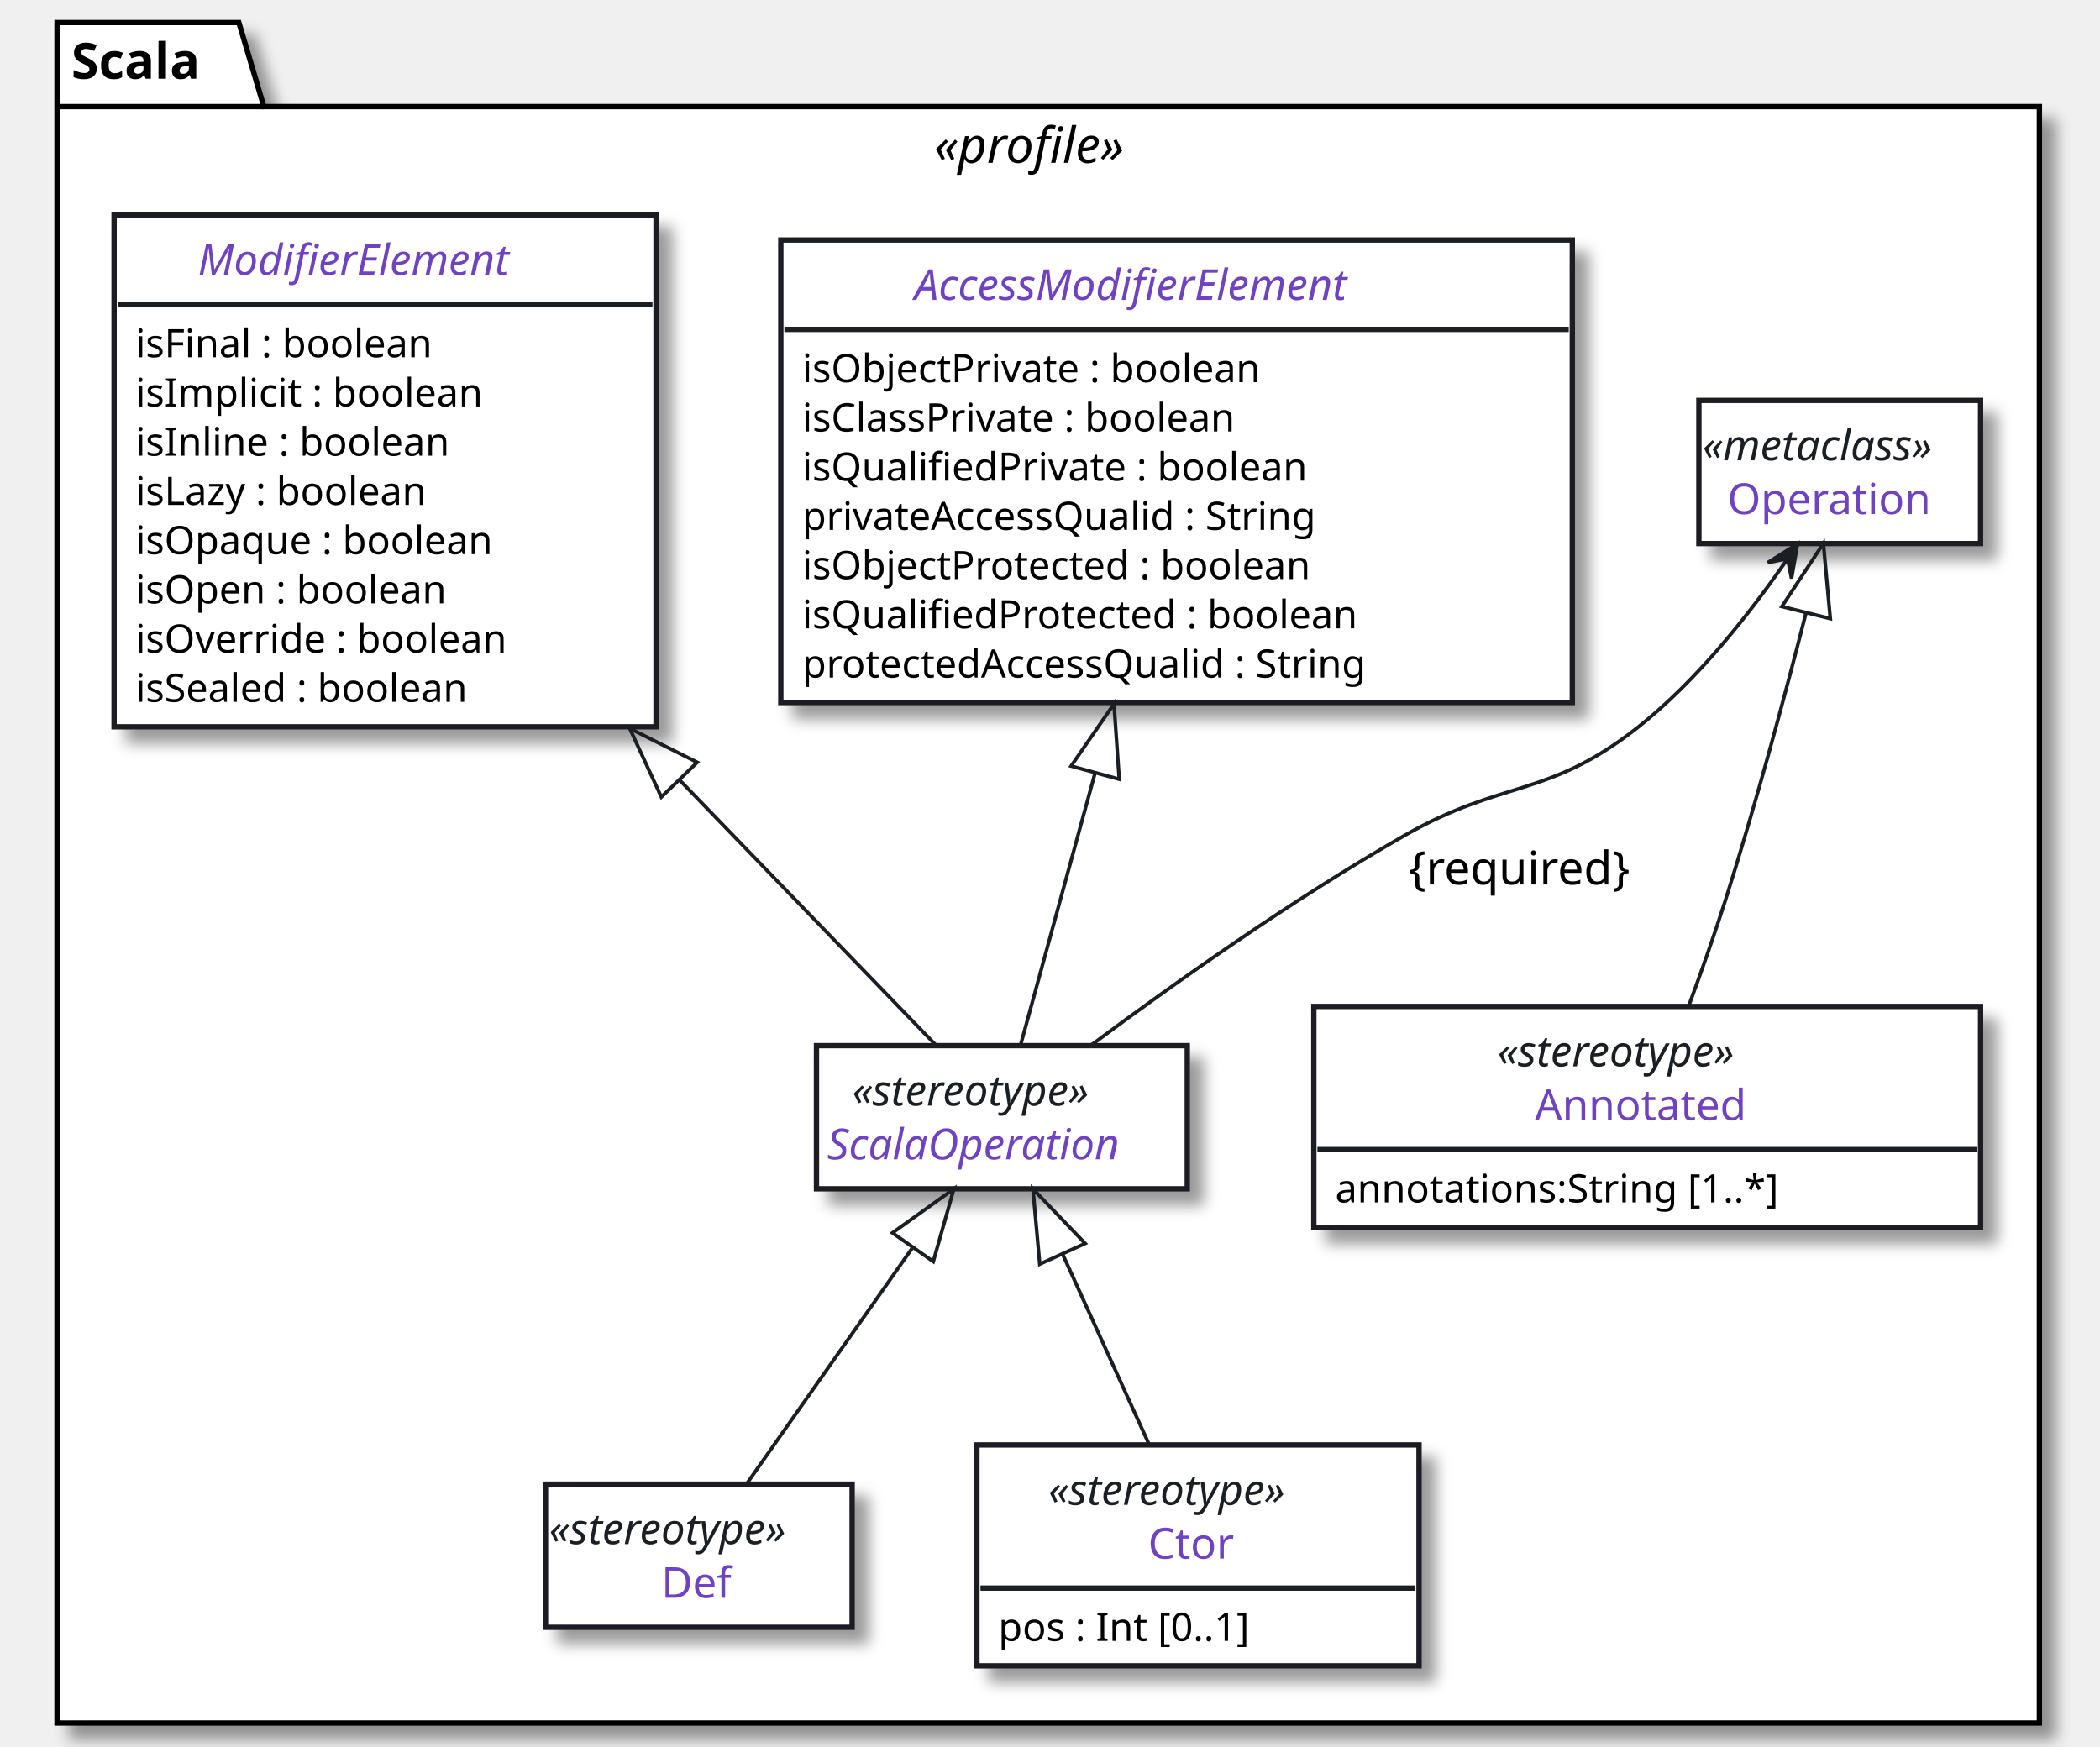
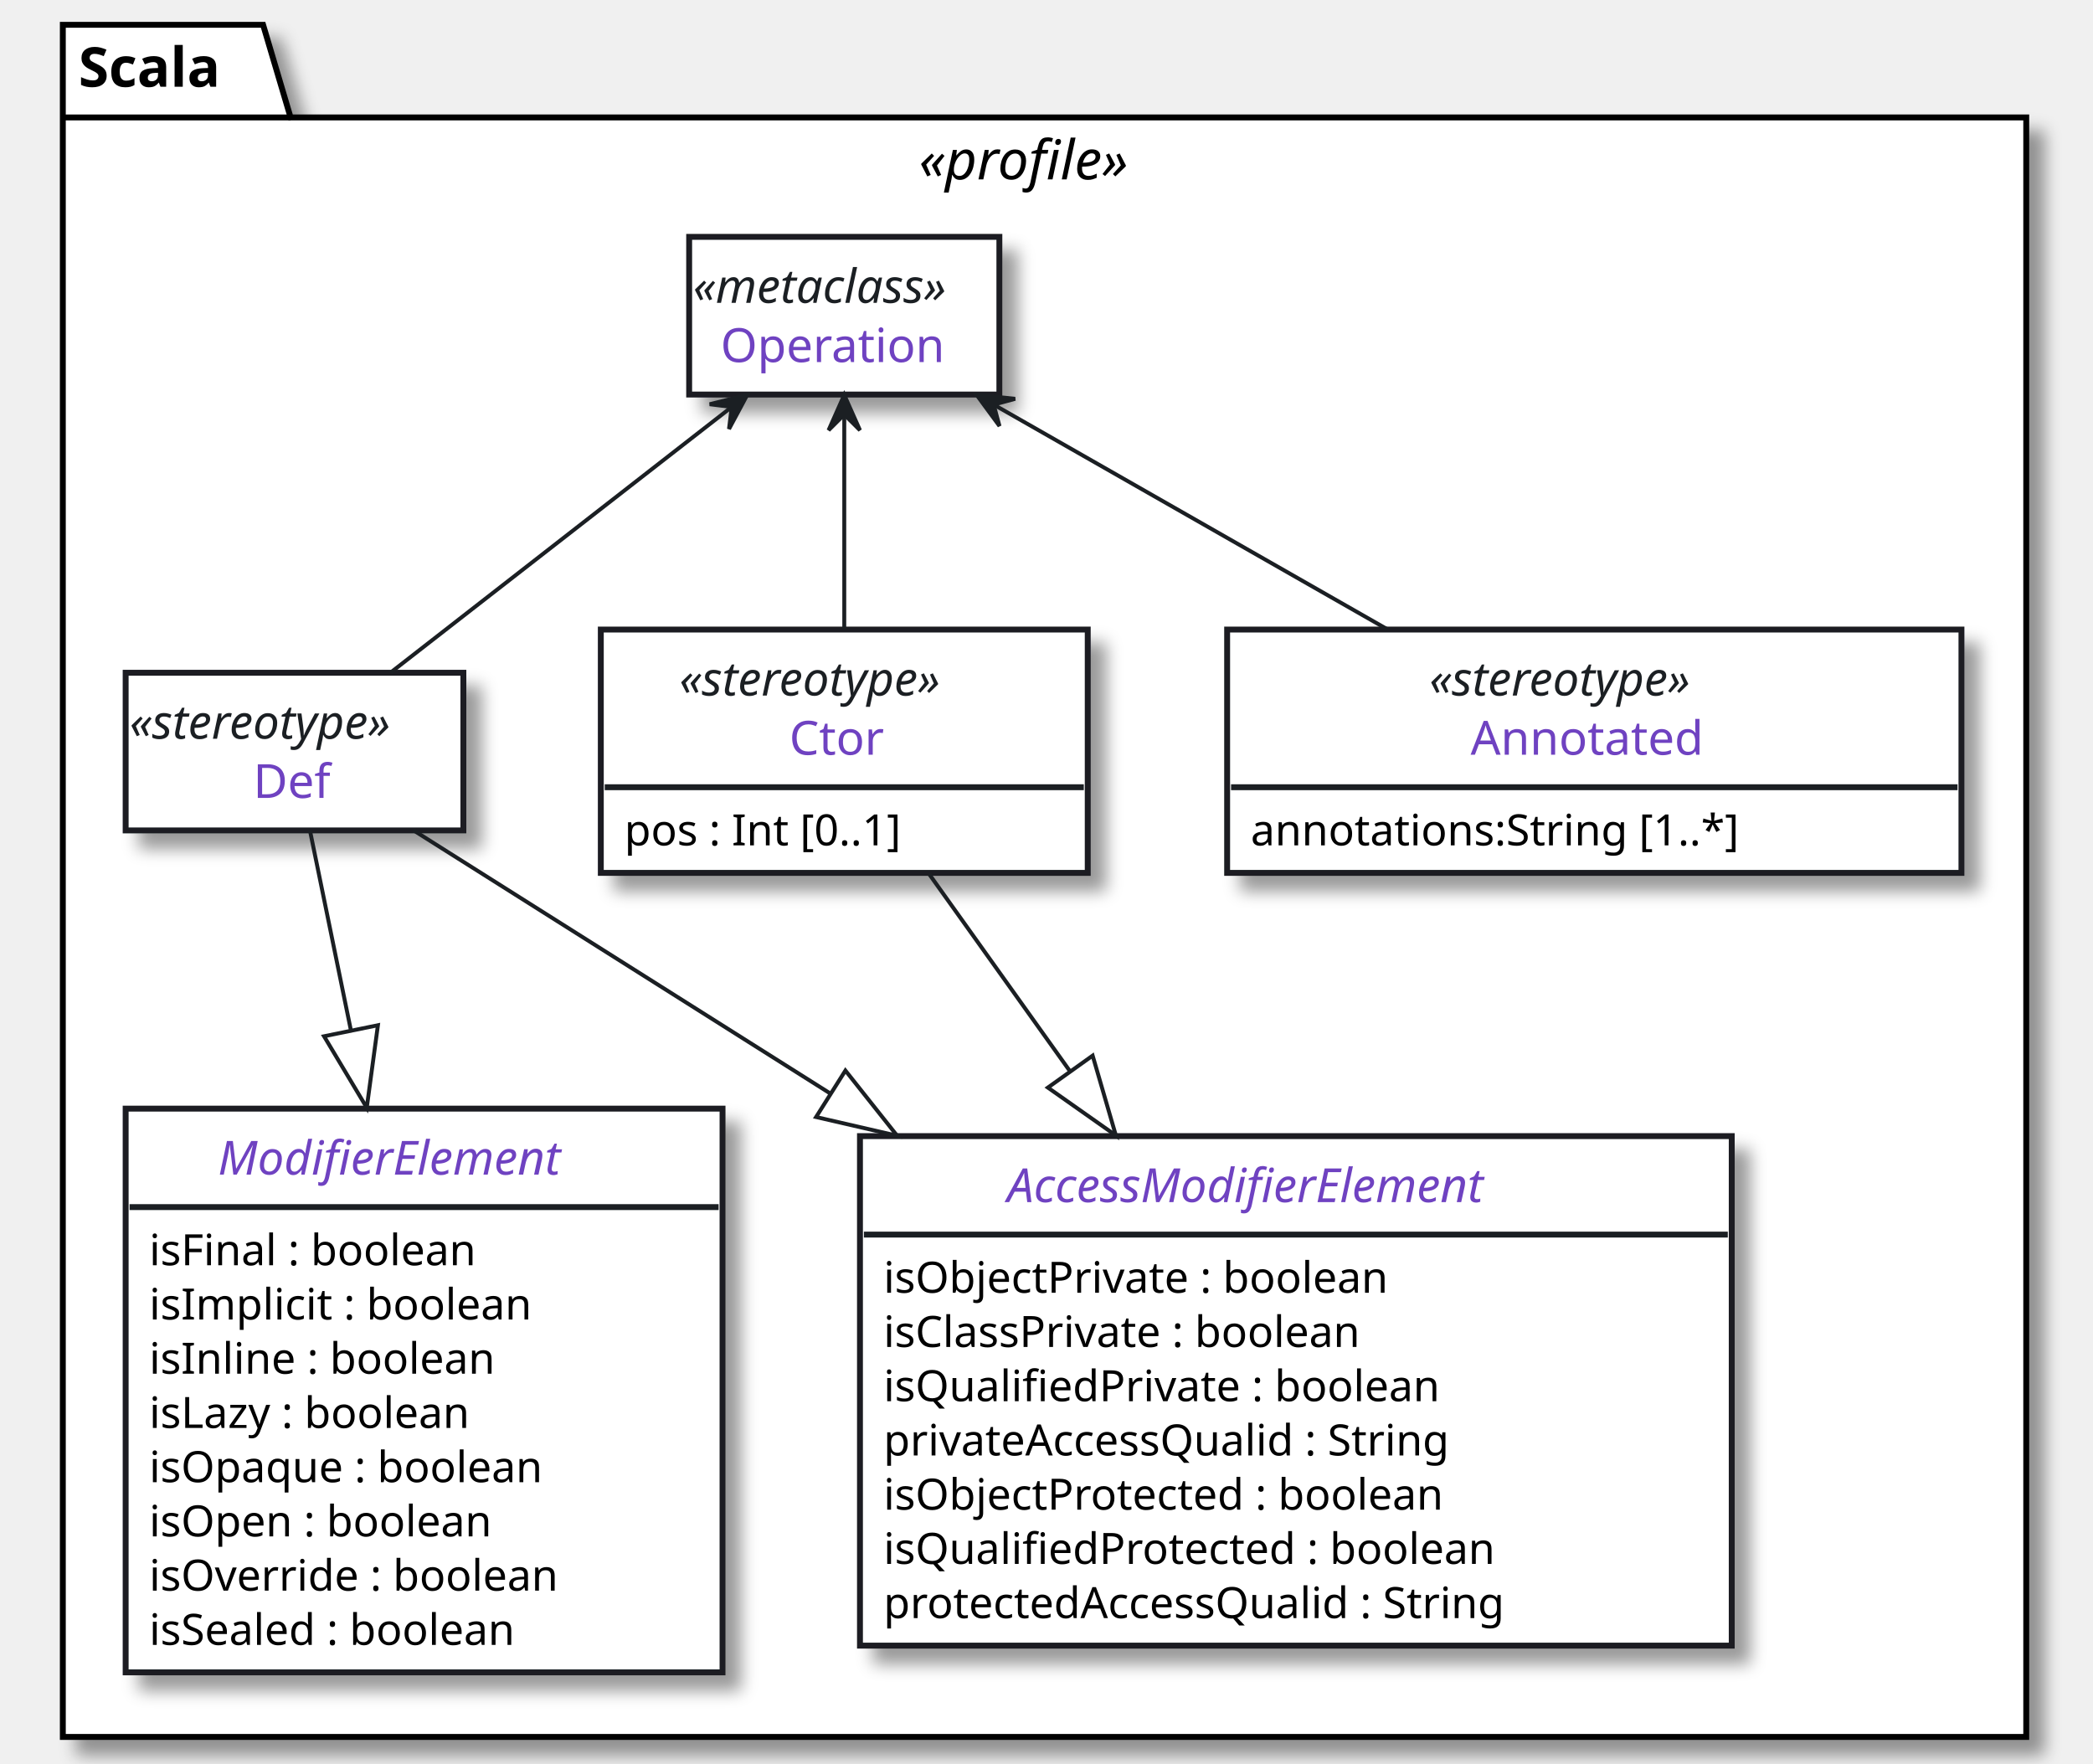
- <svg xmlns="http://www.w3.org/2000/svg" contentScriptType="application/ecmascript" contentStyleType="text/css" height="490px" preserveAspectRatio="none" style="width:589px;height:490px;" version="1.1" viewBox="0 0 589 490" width="589px" zoomAndPan="magnify">
+ <svg xmlns="http://www.w3.org/2000/svg" contentScriptType="application/ecmascript" contentStyleType="text/css" height="449px" preserveAspectRatio="none" style="width:533px;height:449px;" version="1.1" viewBox="0 0 533 449" width="533px" zoomAndPan="magnify">
  <defs>
-     <filter height="300%" id="flvd9dvtvlmfq" width="300%" x="-1" y="-1">
+     <filter height="300%" id="fbxbzlzcwv08b" width="300%" x="-1" y="-1">
      <feGaussianBlur result="blurOut" stdDeviation="2.0" />
      <feColorMatrix in="blurOut" result="blurOut2" type="matrix" values="0 0 0 0 0 0 0 0 0 0 0 0 0 0 0 0 0 0 .4 0" />
      <feOffset dx="4.0" dy="4.0" in="blurOut2" result="blurOut3" />
      <feBlend in="SourceGraphic" in2="blurOut3" mode="normal" />
    </filter>
  </defs>
  <g>
-     <polygon fill="#FFFFFF" filter="url(#flvd9dvtvlmfq)" points="16,6.32,67,6.32,74,29.908,572,29.908,572,483.32,16,483.32,16,6.32" style="stroke:#000000;stroke-width:1.5;" />
+     <polygon fill="#FFFFFF" filter="url(#fbxbzlzcwv08b)" points="16,6.32,67,6.32,74,29.908,516,29.908,516,442.32,16,442.32,16,6.32" style="stroke:#000000;stroke-width:1.5;" />
    <line style="stroke:#000000;stroke-width:1.5;" x1="16" x2="74" y1="29.908" y2="29.908" />
    <text fill="#000000" font-family="Source Code Pro" font-size="14" font-weight="bold" lengthAdjust="spacing" textLength="45" x="20" y="22.088">Scala</text>
-     <text fill="#000000" font-family="Source Code Pro" font-size="14" font-style="italic" lengthAdjust="spacing" textLength="72" x="262" y="45.677">«profile»</text>
-     <rect codeLine="2" fill="#FFFFFF" filter="url(#flvd9dvtvlmfq)" height="40.151" id="Operation" style="stroke:#1B1F23;stroke-width:1.5;" width="79" x="476.5" y="112.32" />
-     <text fill="#1B1F23" font-family="Source Code Pro" font-size="12" font-style="italic" lengthAdjust="spacing" textLength="77" x="477.5" y="129.121">«metaclass»</text>
-     <text fill="#6F42C1" font-family="Source Code Pro" font-size="12" lengthAdjust="spacing" textLength="63" x="484.5" y="144.197">Operation</text>
-     <rect codeLine="3" fill="#FFFFFF" filter="url(#flvd9dvtvlmfq)" height="40.151" id="ScalaOperation" style="stroke:#1B1F23;stroke-width:1.5;" width="104" x="229" y="293.32" />
-     <text fill="#1B1F23" font-family="Source Code Pro" font-size="12" font-style="italic" lengthAdjust="spacing" textLength="84" x="239" y="310.121">«stereotype»</text>
-     <text fill="#6F42C1" font-family="Source Code Pro" font-size="12" font-style="italic" lengthAdjust="spacing" textLength="98" x="232" y="325.197">ScalaOperation</text>
-     <rect codeLine="5" fill="#FFFFFF" filter="url(#flvd9dvtvlmfq)" height="129.744" id="AccessModifierElement" style="stroke:#1B1F23;stroke-width:1.5;" width="222" x="219" y="67.32" />
-     <text fill="#6F42C1" font-family="Source Code Pro" font-size="12" font-style="italic" lengthAdjust="spacing" textLength="147" x="256.5" y="84.121">AccessModifierElement</text>
-     <line style="stroke:#1B1F23;stroke-width:1.5;" x1="220" x2="440" y1="92.396" y2="92.396" />
-     <text fill="#000000" font-family="Source Code Pro" font-size="11" lengthAdjust="spacing" textLength="175" x="225" y="107.206">isObjectPrivate : boolean</text>
-     <text fill="#000000" font-family="Source Code Pro" font-size="11" lengthAdjust="spacing" textLength="168" x="225" y="121.016">isClassPrivate : boolean</text>
-     <text fill="#000000" font-family="Source Code Pro" font-size="11" lengthAdjust="spacing" textLength="196" x="225" y="134.826">isQualifiedPrivate : boolean</text>
-     <text fill="#000000" font-family="Source Code Pro" font-size="11" lengthAdjust="spacing" textLength="196" x="225" y="148.636">privateAccessQualid : String</text>
-     <text fill="#000000" font-family="Source Code Pro" font-size="11" lengthAdjust="spacing" textLength="189" x="225" y="162.445">isObjectProtected : boolean</text>
-     <text fill="#000000" font-family="Source Code Pro" font-size="11" lengthAdjust="spacing" textLength="210" x="225" y="176.255">isQualifiedProtected : boolean</text>
-     <text fill="#000000" font-family="Source Code Pro" font-size="11" lengthAdjust="spacing" textLength="210" x="225" y="190.065">protectedAccessQualid : String</text>
-     <rect codeLine="15" fill="#FFFFFF" filter="url(#flvd9dvtvlmfq)" height="143.554" id="ModifierElement" style="stroke:#1B1F23;stroke-width:1.5;" width="152" x="32" y="60.32" />
-     <text fill="#6F42C1" font-family="Source Code Pro" font-size="12" font-style="italic" lengthAdjust="spacing" textLength="105" x="55.5" y="77.121">ModifierElement</text>
-     <line style="stroke:#1B1F23;stroke-width:1.5;" x1="33" x2="183" y1="85.396" y2="85.396" />
-     <text fill="#000000" font-family="Source Code Pro" font-size="11" lengthAdjust="spacing" textLength="119" x="38" y="100.206">isFinal : boolean</text>
-     <text fill="#000000" font-family="Source Code Pro" font-size="11" lengthAdjust="spacing" textLength="140" x="38" y="114.016">isImplicit : boolean</text>
-     <text fill="#000000" font-family="Source Code Pro" font-size="11" lengthAdjust="spacing" textLength="126" x="38" y="127.826">isInline : boolean</text>
-     <text fill="#000000" font-family="Source Code Pro" font-size="11" lengthAdjust="spacing" textLength="112" x="38" y="141.636">isLazy : boolean</text>
-     <text fill="#000000" font-family="Source Code Pro" font-size="11" lengthAdjust="spacing" textLength="126" x="38" y="155.445">isOpaque : boolean</text>
-     <text fill="#000000" font-family="Source Code Pro" font-size="11" lengthAdjust="spacing" textLength="112" x="38" y="169.255">isOpen : boolean</text>
-     <text fill="#000000" font-family="Source Code Pro" font-size="11" lengthAdjust="spacing" textLength="140" x="38" y="183.065">isOverride : boolean</text>
-     <text fill="#000000" font-family="Source Code Pro" font-size="11" lengthAdjust="spacing" textLength="126" x="38" y="196.875">isSealed : boolean</text>
-     <rect codeLine="26" fill="#FFFFFF" filter="url(#flvd9dvtvlmfq)" height="40.151" id="Def" style="stroke:#1B1F23;stroke-width:1.5;" width="86" x="153" y="416.32" />
-     <text fill="#1B1F23" font-family="Source Code Pro" font-size="12" font-style="italic" lengthAdjust="spacing" textLength="84" x="154" y="433.121">«stereotype»</text>
-     <text fill="#6F42C1" font-family="Source Code Pro" font-size="12" lengthAdjust="spacing" textLength="21" x="185.5" y="448.197">Def</text>
-     <rect codeLine="27" fill="#FFFFFF" filter="url(#flvd9dvtvlmfq)" height="61.961" id="Ctor" style="stroke:#1B1F23;stroke-width:1.5;" width="124" x="274" y="405.32" />
-     <text fill="#1B1F23" font-family="Source Code Pro" font-size="12" font-style="italic" lengthAdjust="spacing" textLength="84" x="294" y="422.121">«stereotype»</text>
-     <text fill="#6F42C1" font-family="Source Code Pro" font-size="12" lengthAdjust="spacing" textLength="28" x="322" y="437.197">Ctor</text>
-     <line style="stroke:#1B1F23;stroke-width:1.5;" x1="275" x2="397" y1="445.471" y2="445.471" />
-     <text fill="#000000" font-family="Source Code Pro" font-size="11" lengthAdjust="spacing" textLength="112" x="280" y="460.282">pos : Int [0..1]</text>
-     <rect codeLine="30" fill="#FFFFFF" filter="url(#flvd9dvtvlmfq)" height="61.961" id="Annotated" style="stroke:#1B1F23;stroke-width:1.5;" width="187" x="368.5" y="282.32" />
-     <text fill="#1B1F23" font-family="Source Code Pro" font-size="12" font-style="italic" lengthAdjust="spacing" textLength="84" x="420" y="299.121">«stereotype»</text>
-     <text fill="#6F42C1" font-family="Source Code Pro" font-size="12" lengthAdjust="spacing" textLength="63" x="430.5" y="314.197">Annotated</text>
-     <line style="stroke:#1B1F23;stroke-width:1.5;" x1="369.5" x2="554.5" y1="322.471" y2="322.471" />
-     <text fill="#000000" font-family="Source Code Pro" font-size="11" lengthAdjust="spacing" textLength="175" x="374.5" y="337.282">annotations:String [1..*]</text>
-     <path codeLine="34" d="M190.64,218.83 C217.65,246.77 245.16,275.23 262.61,293.29 " fill="none" id="ModifierElement-backto-ScalaOperation" style="stroke:#1B1F23;stroke-width:1.0;" />
-     <polygon fill="none" points="185.49,223.57,176.62,204.32,195.56,213.84,185.49,223.57" style="stroke:#1B1F23;stroke-width:1.0;" />
-     <path codeLine="35" d="M307.11,216.93 C299.3,245.47 291.27,274.81 286.21,293.28 " fill="none" id="AccessModifierElement-backto-ScalaOperation" style="stroke:#1B1F23;stroke-width:1.0;" />
-     <polygon fill="none" points="300.42,214.88,312.45,197.44,313.92,218.58,300.42,214.88" style="stroke:#1B1F23;stroke-width:1.0;" />
-     <path codeLine="36" d="M501.38,156.71 C491.01,171.82 475.96,191.06 459,204.32 C433.93,223.91 421.64,218.56 394,234.32 C362.52,252.27 328.59,276.4 306.21,293.05 " fill="none" id="Operation-backto-ScalaOperation" style="stroke:#1B1F23;stroke-width:1.0;" />
-     <polygon fill="#1B1F23" points="504.18,152.56,495.839,157.797,501.39,156.709,502.477,162.261,504.18,152.56" style="stroke:#1B1F23;stroke-width:1.0;" />
-     <text fill="#000000" font-family="Source Code Pro" font-size="13" lengthAdjust="spacing" textLength="80" x="395" y="248.097">{required}</text>
-     <path codeLine="37" d="M255.81,350.18 C240.6,371.83 221.82,398.57 209.41,416.24 " fill="none" id="ScalaOperation-backto-Def" style="stroke:#1B1F23;stroke-width:1.0;" />
-     <polygon fill="none" points="250.31,345.83,267.53,333.49,261.76,353.88,250.31,345.83" style="stroke:#1B1F23;stroke-width:1.0;" />
-     <path codeLine="38" d="M298.04,351.81 C305.8,368.87 314.86,388.81 322.18,404.92 " fill="none" id="ScalaOperation-backto-Ctor" style="stroke:#1B1F23;stroke-width:1.0;" />
-     <polygon fill="none" points="291.62,354.6,289.71,333.49,304.36,348.8,291.62,354.6" style="stroke:#1B1F23;stroke-width:1.0;" />
-     <path codeLine="39" d="M506.52,172.02 C500.56,195.42 492.42,225.76 484,252.32 C480.88,262.16 477.12,272.76 473.61,282.28 " fill="none" id="Operation-backto-Annotated" style="stroke:#1B1F23;stroke-width:1.0;" />
-     <polygon fill="none" points="499.77,170.14,511.42,152.43,513.36,173.53,499.77,170.14" style="stroke:#1B1F23;stroke-width:1.0;" />
+     <text fill="#000000" font-family="Source Code Pro" font-size="14" font-style="italic" lengthAdjust="spacing" textLength="72" x="234" y="45.677">«profile»</text>
+     <rect codeLine="3" fill="#FFFFFF" filter="url(#fbxbzlzcwv08b)" height="40.151" id="Operation" style="stroke:#1B1F23;stroke-width:1.5;" width="79" x="175.5" y="60.32" />
+     <text fill="#1B1F23" font-family="Source Code Pro" font-size="12" font-style="italic" lengthAdjust="spacing" textLength="77" x="176.5" y="77.121">«metaclass»</text>
+     <text fill="#6F42C1" font-family="Source Code Pro" font-size="12" lengthAdjust="spacing" textLength="63" x="183.5" y="92.197">Operation</text>
+     <rect codeLine="5" fill="#FFFFFF" filter="url(#fbxbzlzcwv08b)" height="129.744" id="AccessModifierElement" style="stroke:#1B1F23;stroke-width:1.5;" width="222" x="219" y="289.32" />
+     <text fill="#6F42C1" font-family="Source Code Pro" font-size="12" font-style="italic" lengthAdjust="spacing" textLength="147" x="256.5" y="306.121">AccessModifierElement</text>
+     <line style="stroke:#1B1F23;stroke-width:1.5;" x1="220" x2="440" y1="314.396" y2="314.396" />
+     <text fill="#000000" font-family="Source Code Pro" font-size="11" lengthAdjust="spacing" textLength="175" x="225" y="329.206">isObjectPrivate : boolean</text>
+     <text fill="#000000" font-family="Source Code Pro" font-size="11" lengthAdjust="spacing" textLength="168" x="225" y="343.016">isClassPrivate : boolean</text>
+     <text fill="#000000" font-family="Source Code Pro" font-size="11" lengthAdjust="spacing" textLength="196" x="225" y="356.826">isQualifiedPrivate : boolean</text>
+     <text fill="#000000" font-family="Source Code Pro" font-size="11" lengthAdjust="spacing" textLength="196" x="225" y="370.636">privateAccessQualid : String</text>
+     <text fill="#000000" font-family="Source Code Pro" font-size="11" lengthAdjust="spacing" textLength="189" x="225" y="384.445">isObjectProtected : boolean</text>
+     <text fill="#000000" font-family="Source Code Pro" font-size="11" lengthAdjust="spacing" textLength="210" x="225" y="398.255">isQualifiedProtected : boolean</text>
+     <text fill="#000000" font-family="Source Code Pro" font-size="11" lengthAdjust="spacing" textLength="210" x="225" y="412.065">protectedAccessQualid : String</text>
+     <rect codeLine="15" fill="#FFFFFF" filter="url(#fbxbzlzcwv08b)" height="143.554" id="ModifierElement" style="stroke:#1B1F23;stroke-width:1.5;" width="152" x="32" y="282.32" />
+     <text fill="#6F42C1" font-family="Source Code Pro" font-size="12" font-style="italic" lengthAdjust="spacing" textLength="105" x="55.5" y="299.121">ModifierElement</text>
+     <line style="stroke:#1B1F23;stroke-width:1.5;" x1="33" x2="183" y1="307.396" y2="307.396" />
+     <text fill="#000000" font-family="Source Code Pro" font-size="11" lengthAdjust="spacing" textLength="119" x="38" y="322.206">isFinal : boolean</text>
+     <text fill="#000000" font-family="Source Code Pro" font-size="11" lengthAdjust="spacing" textLength="140" x="38" y="336.016">isImplicit : boolean</text>
+     <text fill="#000000" font-family="Source Code Pro" font-size="11" lengthAdjust="spacing" textLength="126" x="38" y="349.826">isInline : boolean</text>
+     <text fill="#000000" font-family="Source Code Pro" font-size="11" lengthAdjust="spacing" textLength="112" x="38" y="363.636">isLazy : boolean</text>
+     <text fill="#000000" font-family="Source Code Pro" font-size="11" lengthAdjust="spacing" textLength="126" x="38" y="377.445">isOpaque : boolean</text>
+     <text fill="#000000" font-family="Source Code Pro" font-size="11" lengthAdjust="spacing" textLength="112" x="38" y="391.255">isOpen : boolean</text>
+     <text fill="#000000" font-family="Source Code Pro" font-size="11" lengthAdjust="spacing" textLength="140" x="38" y="405.065">isOverride : boolean</text>
+     <text fill="#000000" font-family="Source Code Pro" font-size="11" lengthAdjust="spacing" textLength="126" x="38" y="418.875">isSealed : boolean</text>
+     <rect codeLine="26" fill="#FFFFFF" filter="url(#fbxbzlzcwv08b)" height="40.151" id="Def" style="stroke:#1B1F23;stroke-width:1.5;" width="86" x="32" y="171.32" />
+     <text fill="#1B1F23" font-family="Source Code Pro" font-size="12" font-style="italic" lengthAdjust="spacing" textLength="84" x="33" y="188.121">«stereotype»</text>
+     <text fill="#6F42C1" font-family="Source Code Pro" font-size="12" lengthAdjust="spacing" textLength="21" x="64.5" y="203.197">Def</text>
+     <rect codeLine="27" fill="#FFFFFF" filter="url(#fbxbzlzcwv08b)" height="61.961" id="Ctor" style="stroke:#1B1F23;stroke-width:1.5;" width="124" x="153" y="160.32" />
+     <text fill="#1B1F23" font-family="Source Code Pro" font-size="12" font-style="italic" lengthAdjust="spacing" textLength="84" x="173" y="177.121">«stereotype»</text>
+     <text fill="#6F42C1" font-family="Source Code Pro" font-size="12" lengthAdjust="spacing" textLength="28" x="201" y="192.197">Ctor</text>
+     <line style="stroke:#1B1F23;stroke-width:1.5;" x1="154" x2="276" y1="200.471" y2="200.471" />
+     <text fill="#000000" font-family="Source Code Pro" font-size="11" lengthAdjust="spacing" textLength="112" x="159" y="215.282">pos : Int [0..1]</text>
+     <rect codeLine="30" fill="#FFFFFF" filter="url(#fbxbzlzcwv08b)" height="61.961" id="Annotated" style="stroke:#1B1F23;stroke-width:1.5;" width="187" x="312.5" y="160.32" />
+     <text fill="#1B1F23" font-family="Source Code Pro" font-size="12" font-style="italic" lengthAdjust="spacing" textLength="84" x="364" y="177.121">«stereotype»</text>
+     <text fill="#6F42C1" font-family="Source Code Pro" font-size="12" lengthAdjust="spacing" textLength="63" x="374.5" y="192.197">Annotated</text>
+     <line style="stroke:#1B1F23;stroke-width:1.5;" x1="313.5" x2="498.5" y1="200.471" y2="200.471" />
+     <text fill="#000000" font-family="Source Code Pro" font-size="11" lengthAdjust="spacing" textLength="175" x="318.5" y="215.282">annotations:String [1..*]</text>
+     <path codeLine="33" d="M186.29,103.67 C160.7,123.59 123.66,152.43 99.46,171.28 " fill="none" id="Operation-backto-Def" style="stroke:#1B1F23;stroke-width:1.0;" />
+     <polygon fill="#1B1F23" points="190.29,100.56,180.732,102.935,186.345,103.633,185.648,109.246,190.29,100.56" style="stroke:#1B1F23;stroke-width:1.0;" />
+     <path codeLine="34" d="M253.21,103.13 C281.88,119.49 321.48,142.09 353.18,160.18 " fill="none" id="Operation-backto-Annotated" style="stroke:#1B1F23;stroke-width:1.0;" />
+     <polygon fill="#1B1F23" points="248.71,100.56,254.534,108.502,253.049,103.044,258.508,101.559,248.71,100.56" style="stroke:#1B1F23;stroke-width:1.0;" />
+     <path codeLine="35" d="M215,105.8 C215,121.89 215,143.05 215,160.18 " fill="none" id="Operation-backto-Ctor" style="stroke:#1B1F23;stroke-width:1.0;" />
+     <polygon fill="#1B1F23" points="215,100.56,211,109.56,215,105.56,219,109.56,215,100.56" style="stroke:#1B1F23;stroke-width:1.0;" />
+     <path codeLine="36" d="M78.92,211.42 C81.6,224.53 85.39,243 89.34,262.28 " fill="none" id="Def-to-ModifierElement" style="stroke:#1B1F23;stroke-width:1.0;" />
+     <polygon fill="none" points="96.24,261.08,93.4,282.08,82.52,263.89,96.24,261.08" style="stroke:#1B1F23;stroke-width:1.0;" />
+     <path codeLine="37" d="M105.25,211.42 C131.8,228.18 172.2,253.69 211.46,278.48 " fill="none" id="Def-to-AccessModifierElement" style="stroke:#1B1F23;stroke-width:1.0;" />
+     <polygon fill="none" points="215.29,272.62,228.47,289.22,207.82,284.46,215.29,272.62" style="stroke:#1B1F23;stroke-width:1.0;" />
+     <path codeLine="38" d="M236.63,222.6 C246.89,236.97 259.69,254.89 272.49,272.81 " fill="none" id="Ctor-to-AccessModifierElement" style="stroke:#1B1F23;stroke-width:1.0;" />
+     <polygon fill="none" points="278.25,268.82,284.17,289.16,266.85,276.96,278.25,268.82" style="stroke:#1B1F23;stroke-width:1.0;" />
  </g>
</svg>
